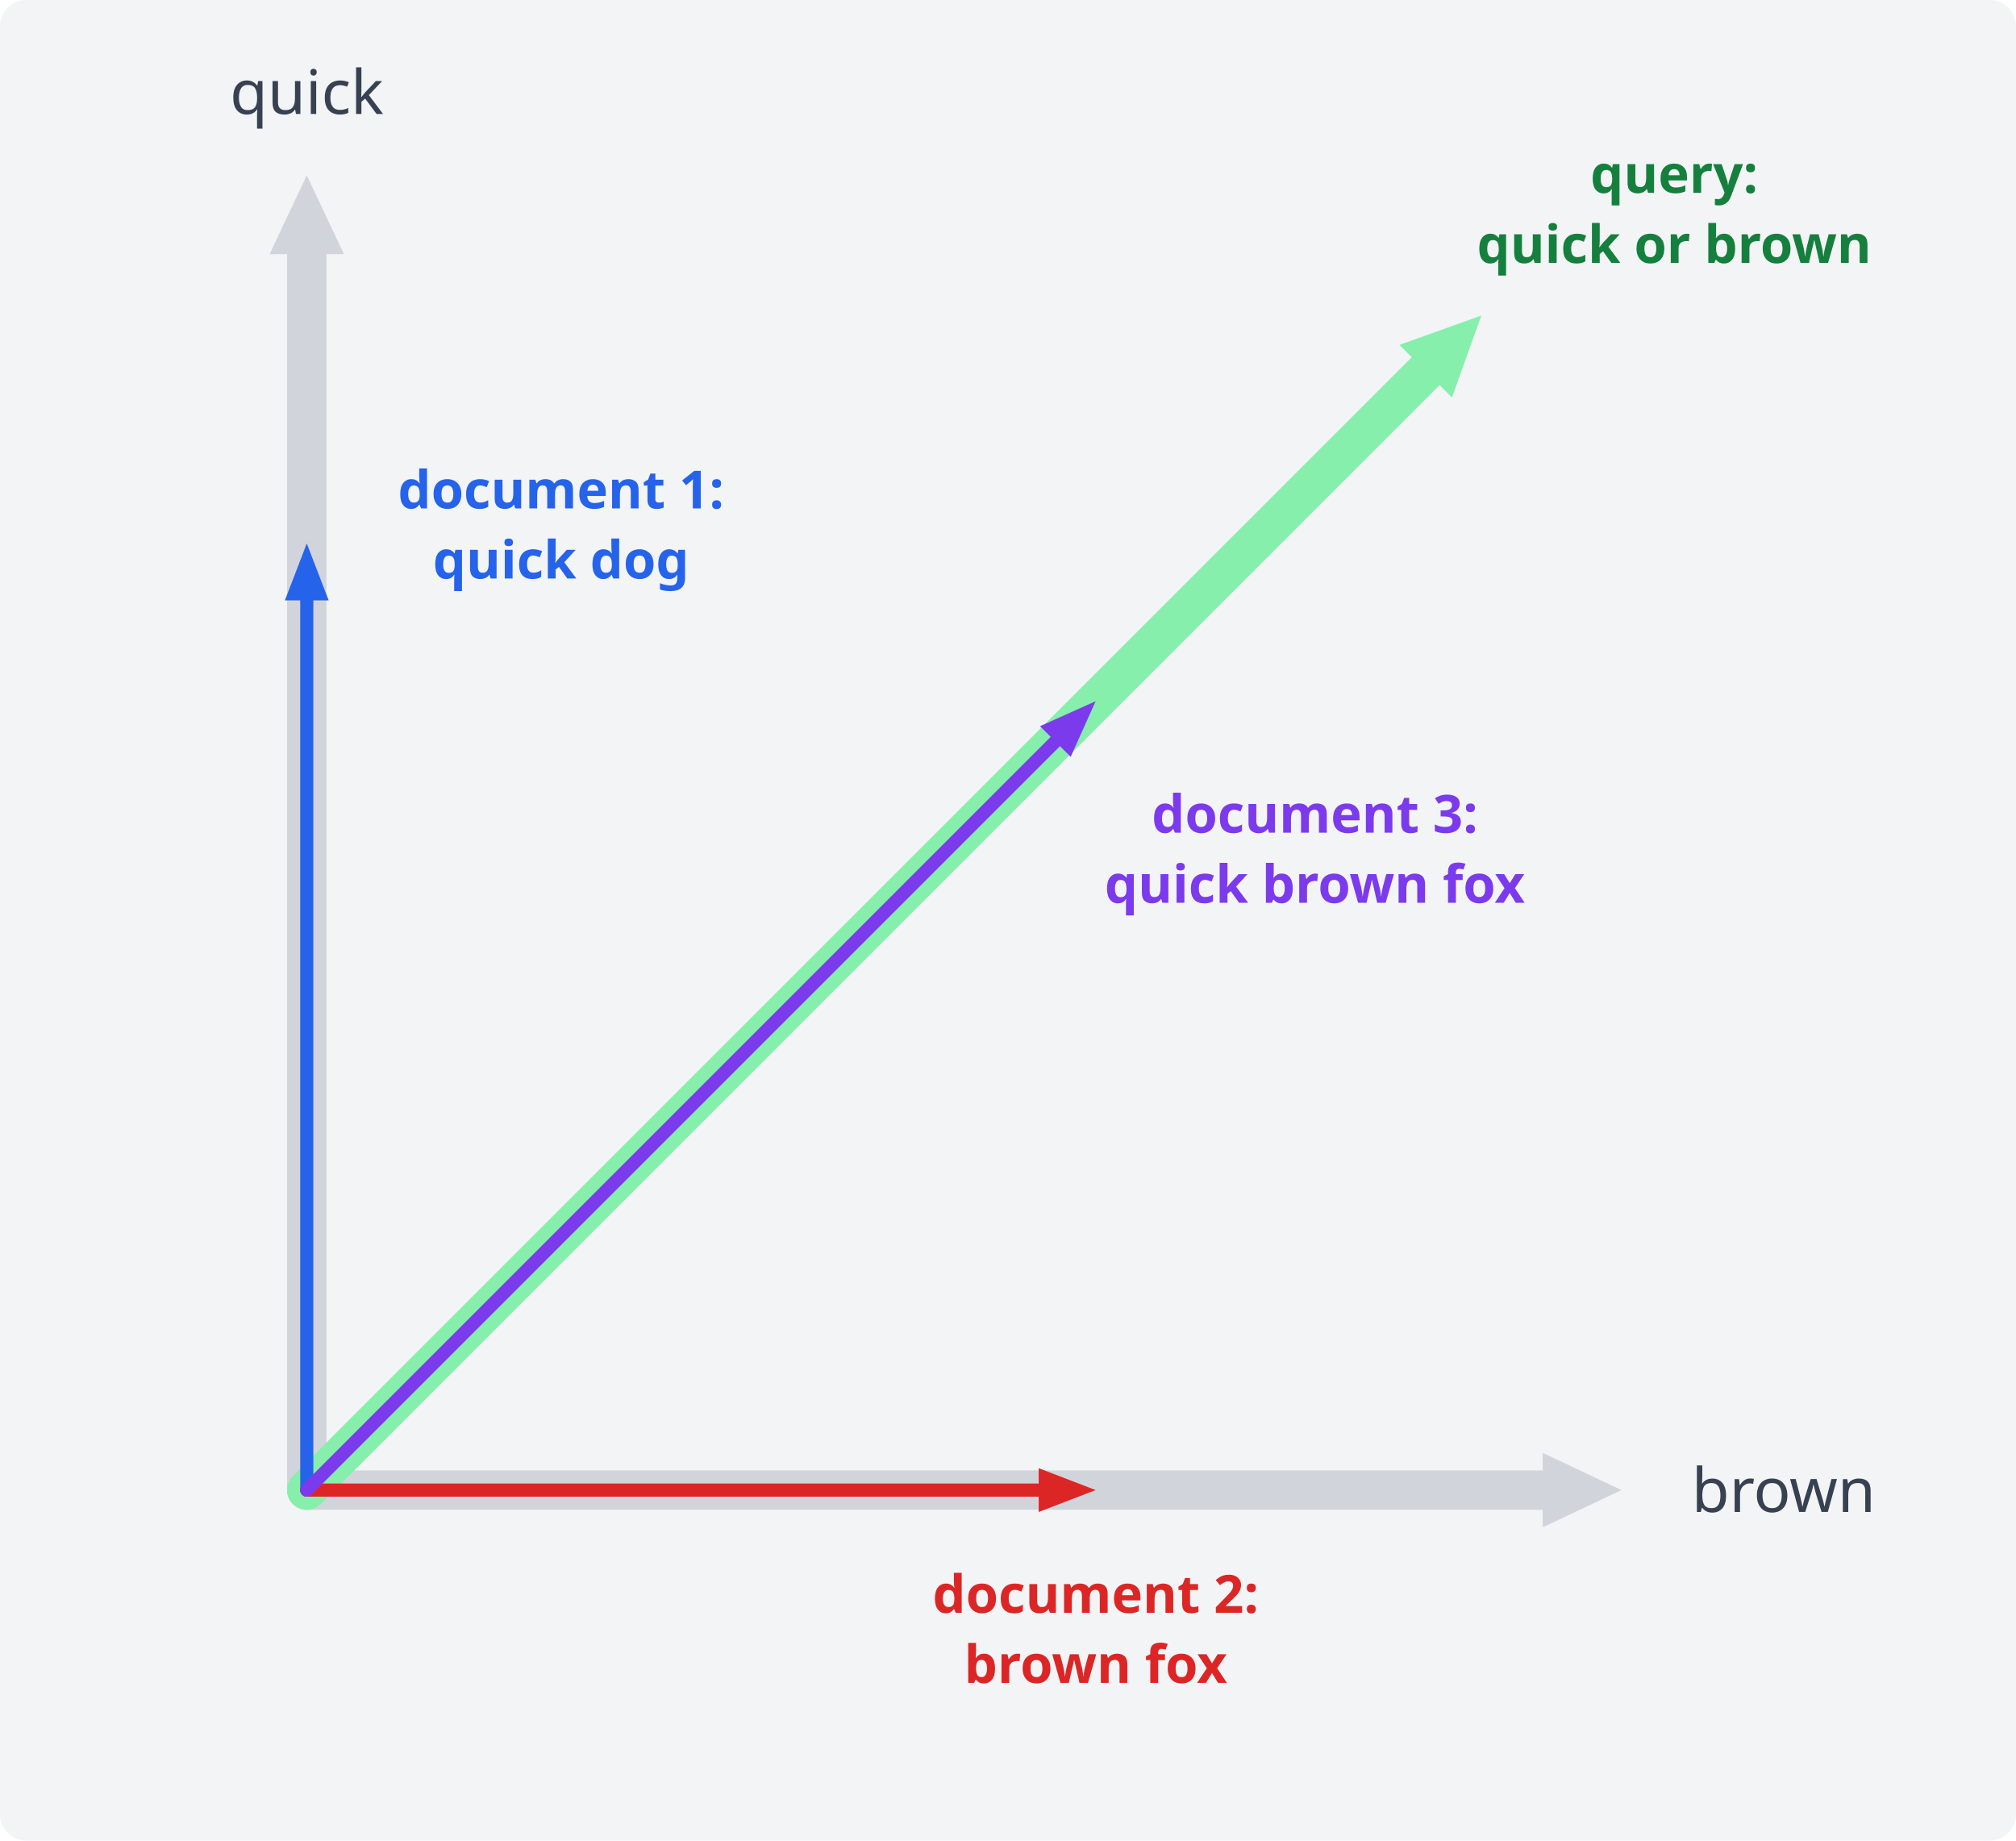
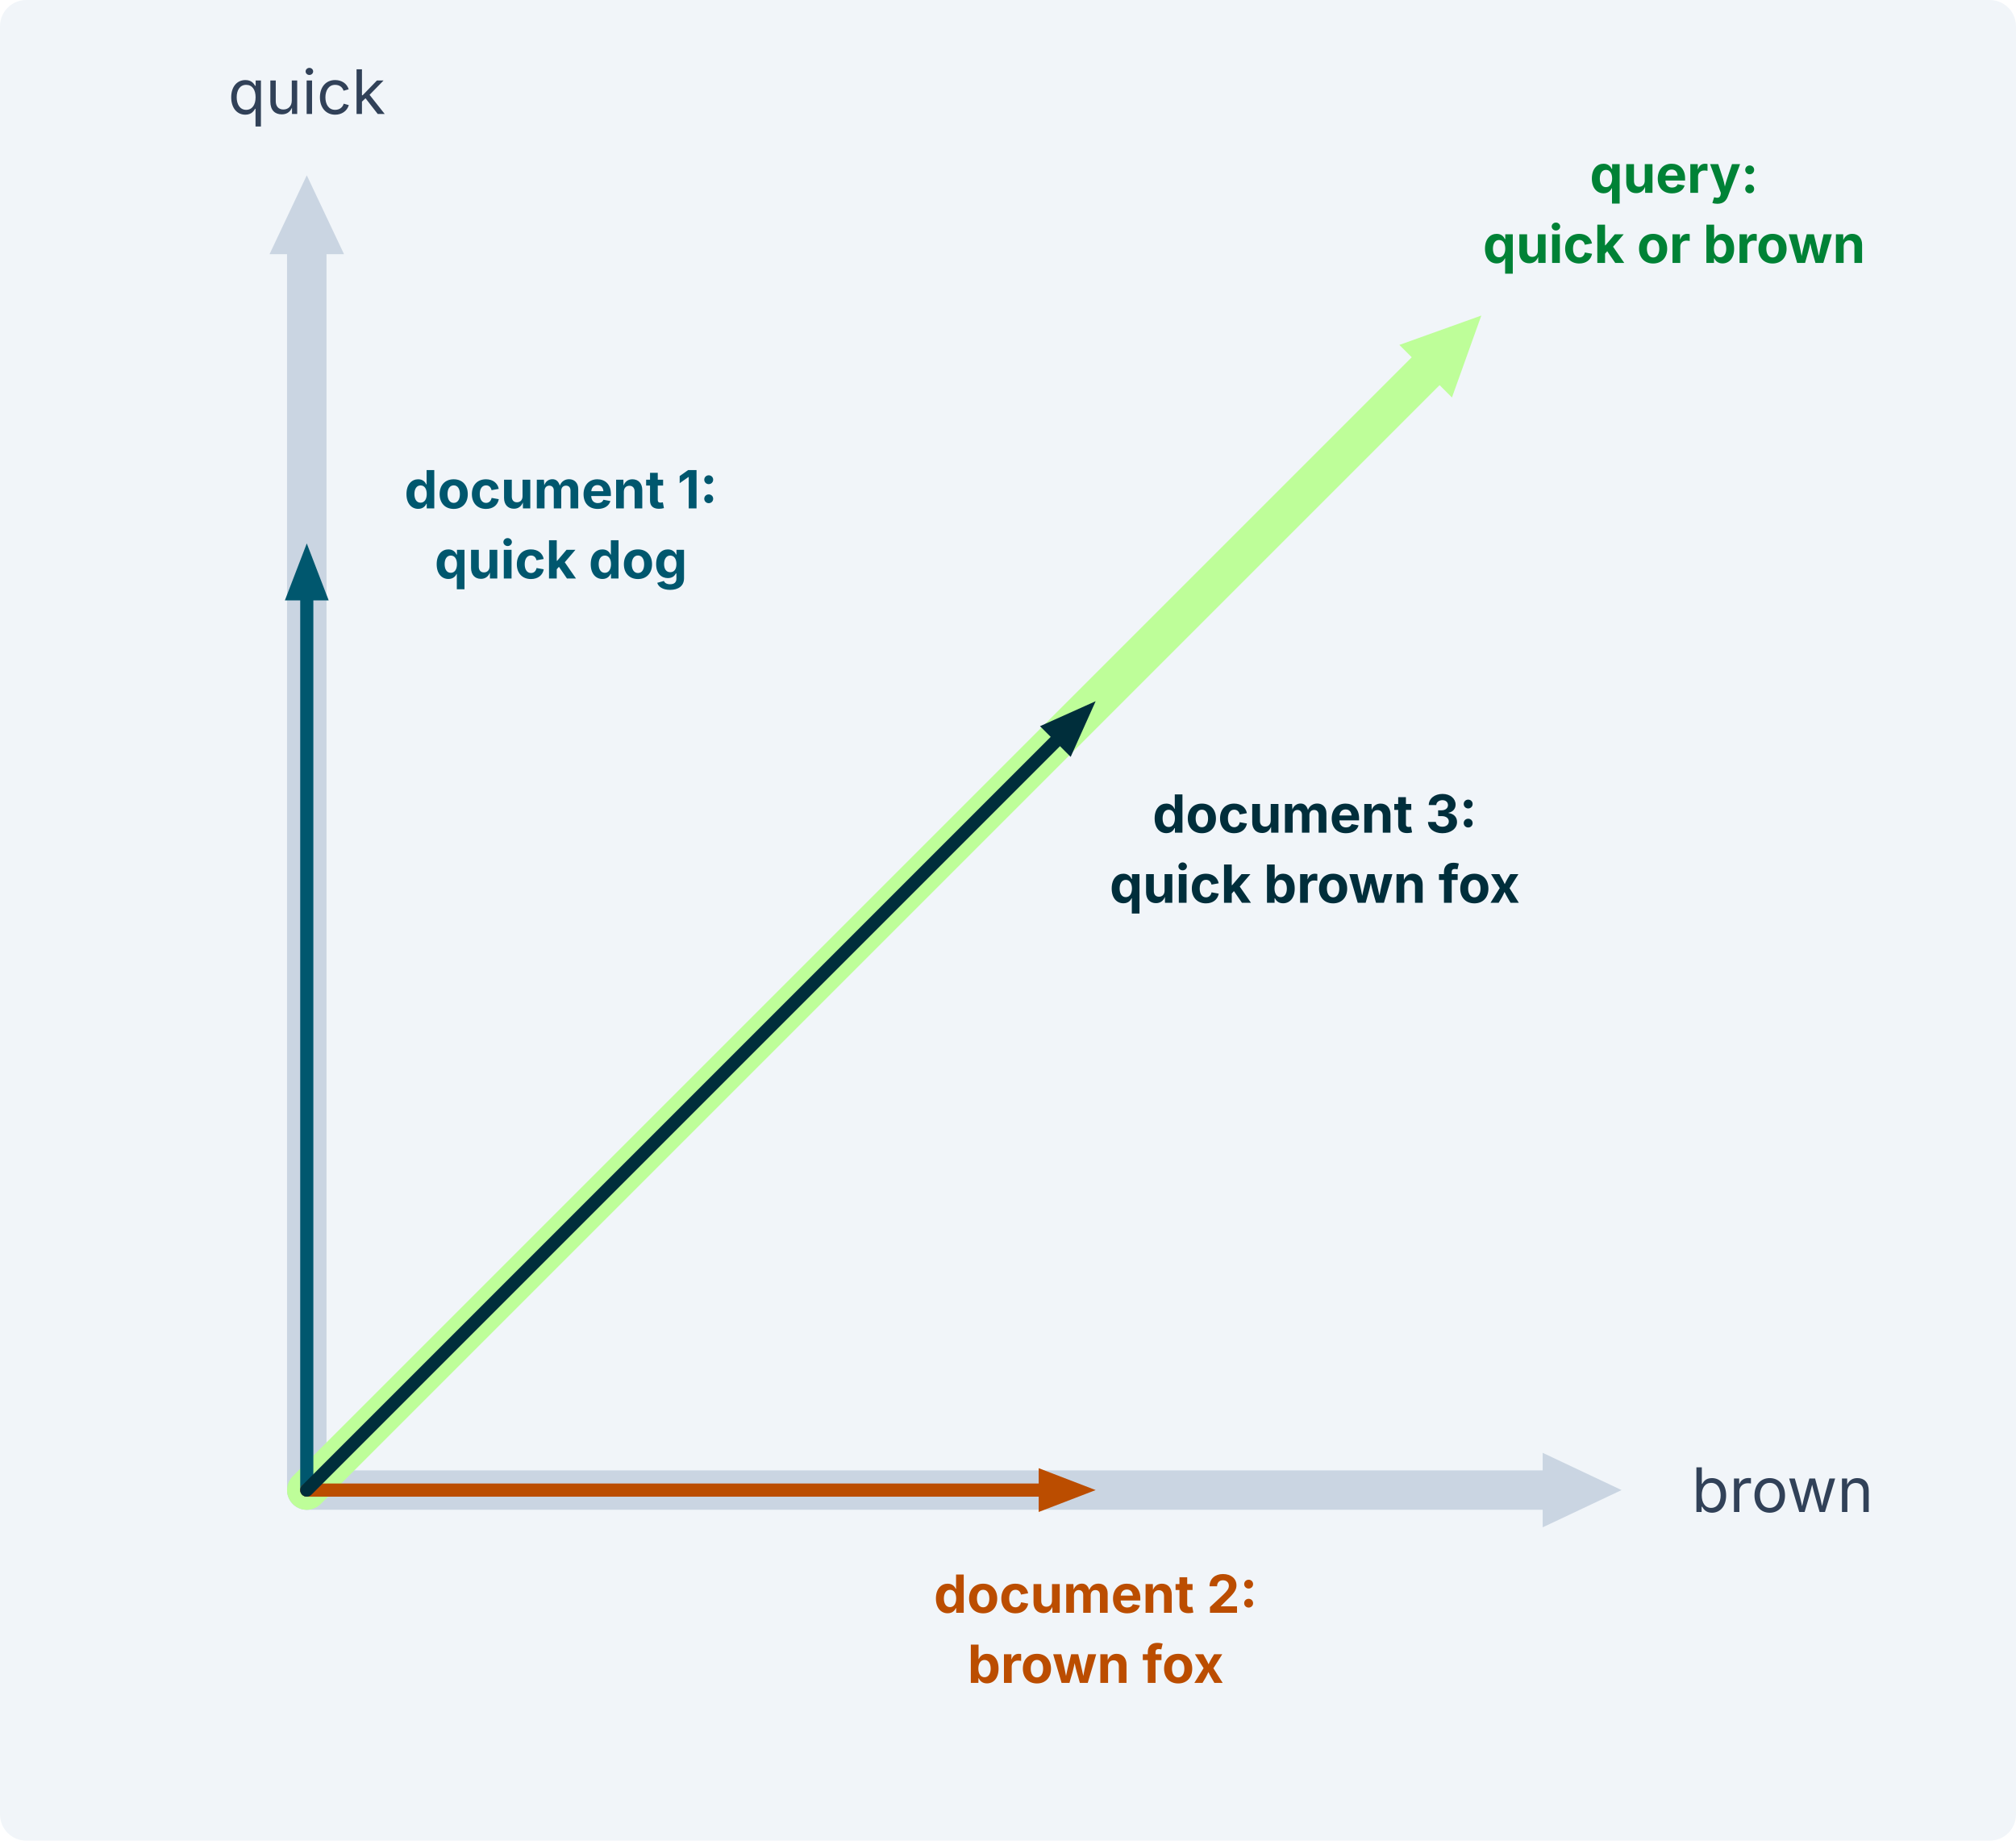
<svg xmlns="http://www.w3.org/2000/svg" viewBox="0 0 460 420" style="display:block;width:100%;max-width:460px;margin:0 auto">
  <style>
-     .asr .axlbl { font-family: sans-serif; font-size: 14px; fill: #374151; }
-     .asr .qtext { font-family: sans-serif; font-size: 12px; font-weight: bold; fill: #15803d; }
-     .asr .dtext { font-family: sans-serif; font-size: 12px; font-weight: bold; }
-     .asr .ang   { font-family: sans-serif; font-size: 15px; font-style: italic; }
+     .asr .axlbl { font-family: Inter, -apple-system, BlinkMacSystemFont, 'Segoe UI', Helvetica, Arial, sans-serif; font-size: 14px; fill: #314158; }
+     .asr .qtext { font-family: Inter, -apple-system, BlinkMacSystemFont, 'Segoe UI', Helvetica, Arial, sans-serif; font-size: 12px; font-weight: bold; fill: #008236; }
+     .asr .dtext { font-family: Inter, -apple-system, BlinkMacSystemFont, 'Segoe UI', Helvetica, Arial, sans-serif; font-size: 12px; font-weight: bold; }
+     .asr .ang   { font-family: Inter, -apple-system, BlinkMacSystemFont, 'Segoe UI', Helvetica, Arial, sans-serif; font-size: 15px; font-style: italic; }
  </style>
  <g class="asr">
-     <rect width="460" height="420" fill="#f3f4f6" rx="6" />
-     <path d="M 70 340 L 354.0 340.0" stroke="#d1d5db" stroke-width="9" stroke-linecap="round" fill="none" />
-     <polygon points="370.0,340.0 352.0,348.5 352.0,331.5" fill="#d1d5db" />
-     <path d="M 70 340 L 70.0 56.0" stroke="#d1d5db" stroke-width="9" stroke-linecap="round" fill="none" />
-     <polygon points="70.0,40.0 78.5,58.0 61.5,58.0" fill="#d1d5db" />
+     <rect width="460" height="420" fill="#f1f5f9" rx="6" />
+     <path d="M 70 340 L 354.0 340.0" stroke="#cad5e2" stroke-width="9" stroke-linecap="round" fill="none" />
+     <polygon points="370.0,340.0 352.0,348.5 352.0,331.5" fill="#cad5e2" />
+     <path d="M 70 340 L 70.0 56.0" stroke="#cad5e2" stroke-width="9" stroke-linecap="round" fill="none" />
+     <polygon points="70.0,40.0 78.5,58.0 61.5,58.0" fill="#cad5e2" />
    <text x="386" y="345" class="axlbl">brown</text>
    <text x="70" y="26" text-anchor="middle" class="axlbl">quick</text>
-     <path d="M 70 340 L 326.7 83.3" stroke="#86efac" stroke-width="9" stroke-linecap="round" fill="none" />
-     <polygon points="338.0,72.0 331.3,90.7 319.3,78.7" fill="#86efac" />
+     <path d="M 70 340 L 326.7 83.3" stroke="#befe99" stroke-width="9" stroke-linecap="round" fill="none" />
+     <polygon points="338.0,72.0 331.3,90.7 319.3,78.7" fill="#befe99" />
    <text x="382" y="44" text-anchor="middle" class="qtext">query:</text>
    <text x="382" y="60" text-anchor="middle" class="qtext">quick or brown</text>
-     <path d="M 70 340 L 70.0 135.0" stroke="#2563eb" stroke-width="3" stroke-linecap="round" fill="none" />
-     <polygon points="70.0,124.0 75.0,137.0 65.0,137.0" fill="#2563eb" />
-     <path d="M 70 340 L 239.0 340.0" stroke="#dc2626" stroke-width="3" stroke-linecap="round" fill="none" />
-     <polygon points="250.0,340.0 237.0,345.0 237.0,335.0" fill="#dc2626" />
-     <path d="M 70 340 L 242.2 167.8" stroke="#7c3aed" stroke-width="3" stroke-linecap="round" fill="none" />
-     <polygon points="250.0,160.0 244.3,172.7 237.3,165.7" fill="#7c3aed" />
-     <text x="128" y="116" text-anchor="middle" class="dtext" fill="#2563eb">document 1:</text>
-     <text x="128" y="132" text-anchor="middle" class="dtext" fill="#2563eb">quick dog</text>
-     <text x="250" y="368" text-anchor="middle" class="dtext" fill="#dc2626">document 2:</text>
-     <text x="250" y="384" text-anchor="middle" class="dtext" fill="#dc2626">brown fox</text>
-     <text x="300" y="190" text-anchor="middle" class="dtext" fill="#7c3aed">document 3:</text>
-     <text x="300" y="206" text-anchor="middle" class="dtext" fill="#7c3aed">quick brown fox</text>
+     <path d="M 70 340 L 70.0 135.0" stroke="#00576e" stroke-width="3" stroke-linecap="round" fill="none" />
+     <polygon points="70.0,124.0 75.0,137.0 65.0,137.0" fill="#00576e" />
+     <path d="M 70 340 L 239.0 340.0" stroke="#bb4d00" stroke-width="3" stroke-linecap="round" fill="none" />
+     <polygon points="250.0,340.0 237.0,345.0 237.0,335.0" fill="#bb4d00" />
+     <path d="M 70 340 L 242.2 167.8" stroke="#002e3b" stroke-width="3" stroke-linecap="round" fill="none" />
+     <polygon points="250.0,160.0 244.3,172.7 237.3,165.7" fill="#002e3b" />
+     <text x="128" y="116" text-anchor="middle" class="dtext" fill="#00576e">document 1:</text>
+     <text x="128" y="132" text-anchor="middle" class="dtext" fill="#00576e">quick dog</text>
+     <text x="250" y="368" text-anchor="middle" class="dtext" fill="#bb4d00">document 2:</text>
+     <text x="250" y="384" text-anchor="middle" class="dtext" fill="#bb4d00">brown fox</text>
+     <text x="300" y="190" text-anchor="middle" class="dtext" fill="#002e3b">document 3:</text>
+     <text x="300" y="206" text-anchor="middle" class="dtext" fill="#002e3b">quick brown fox</text>
  </g>
</svg>
